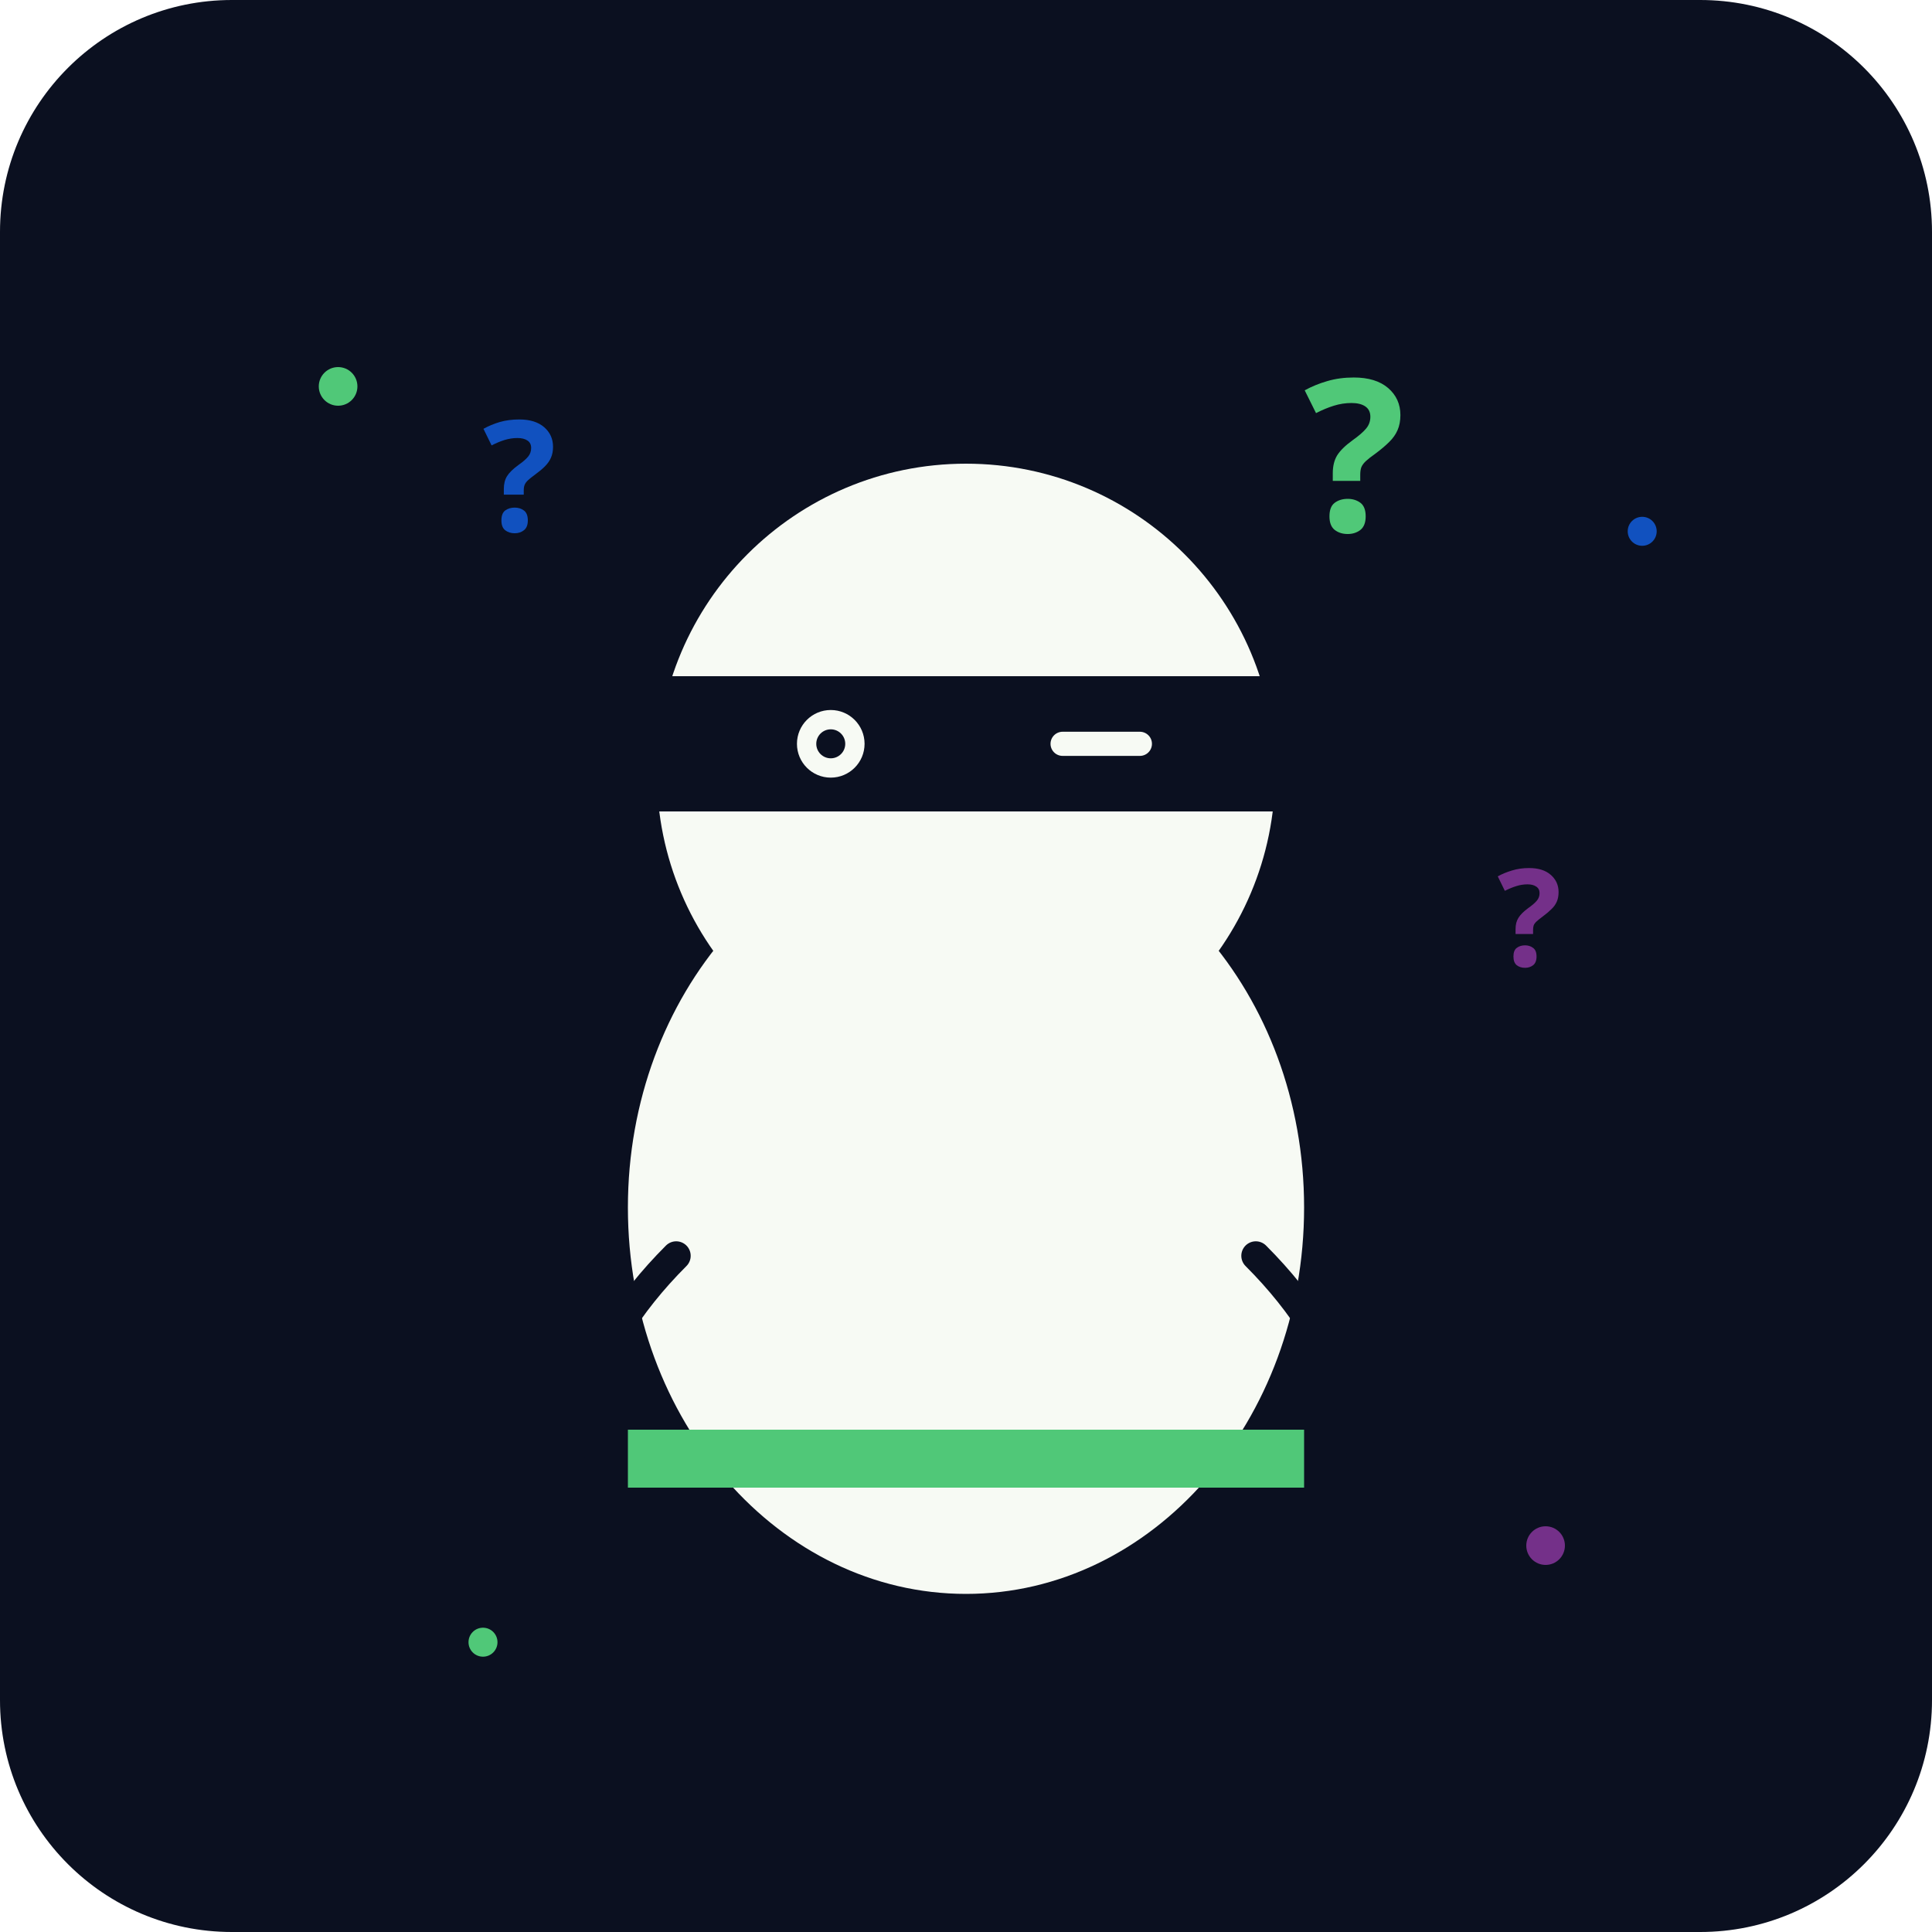
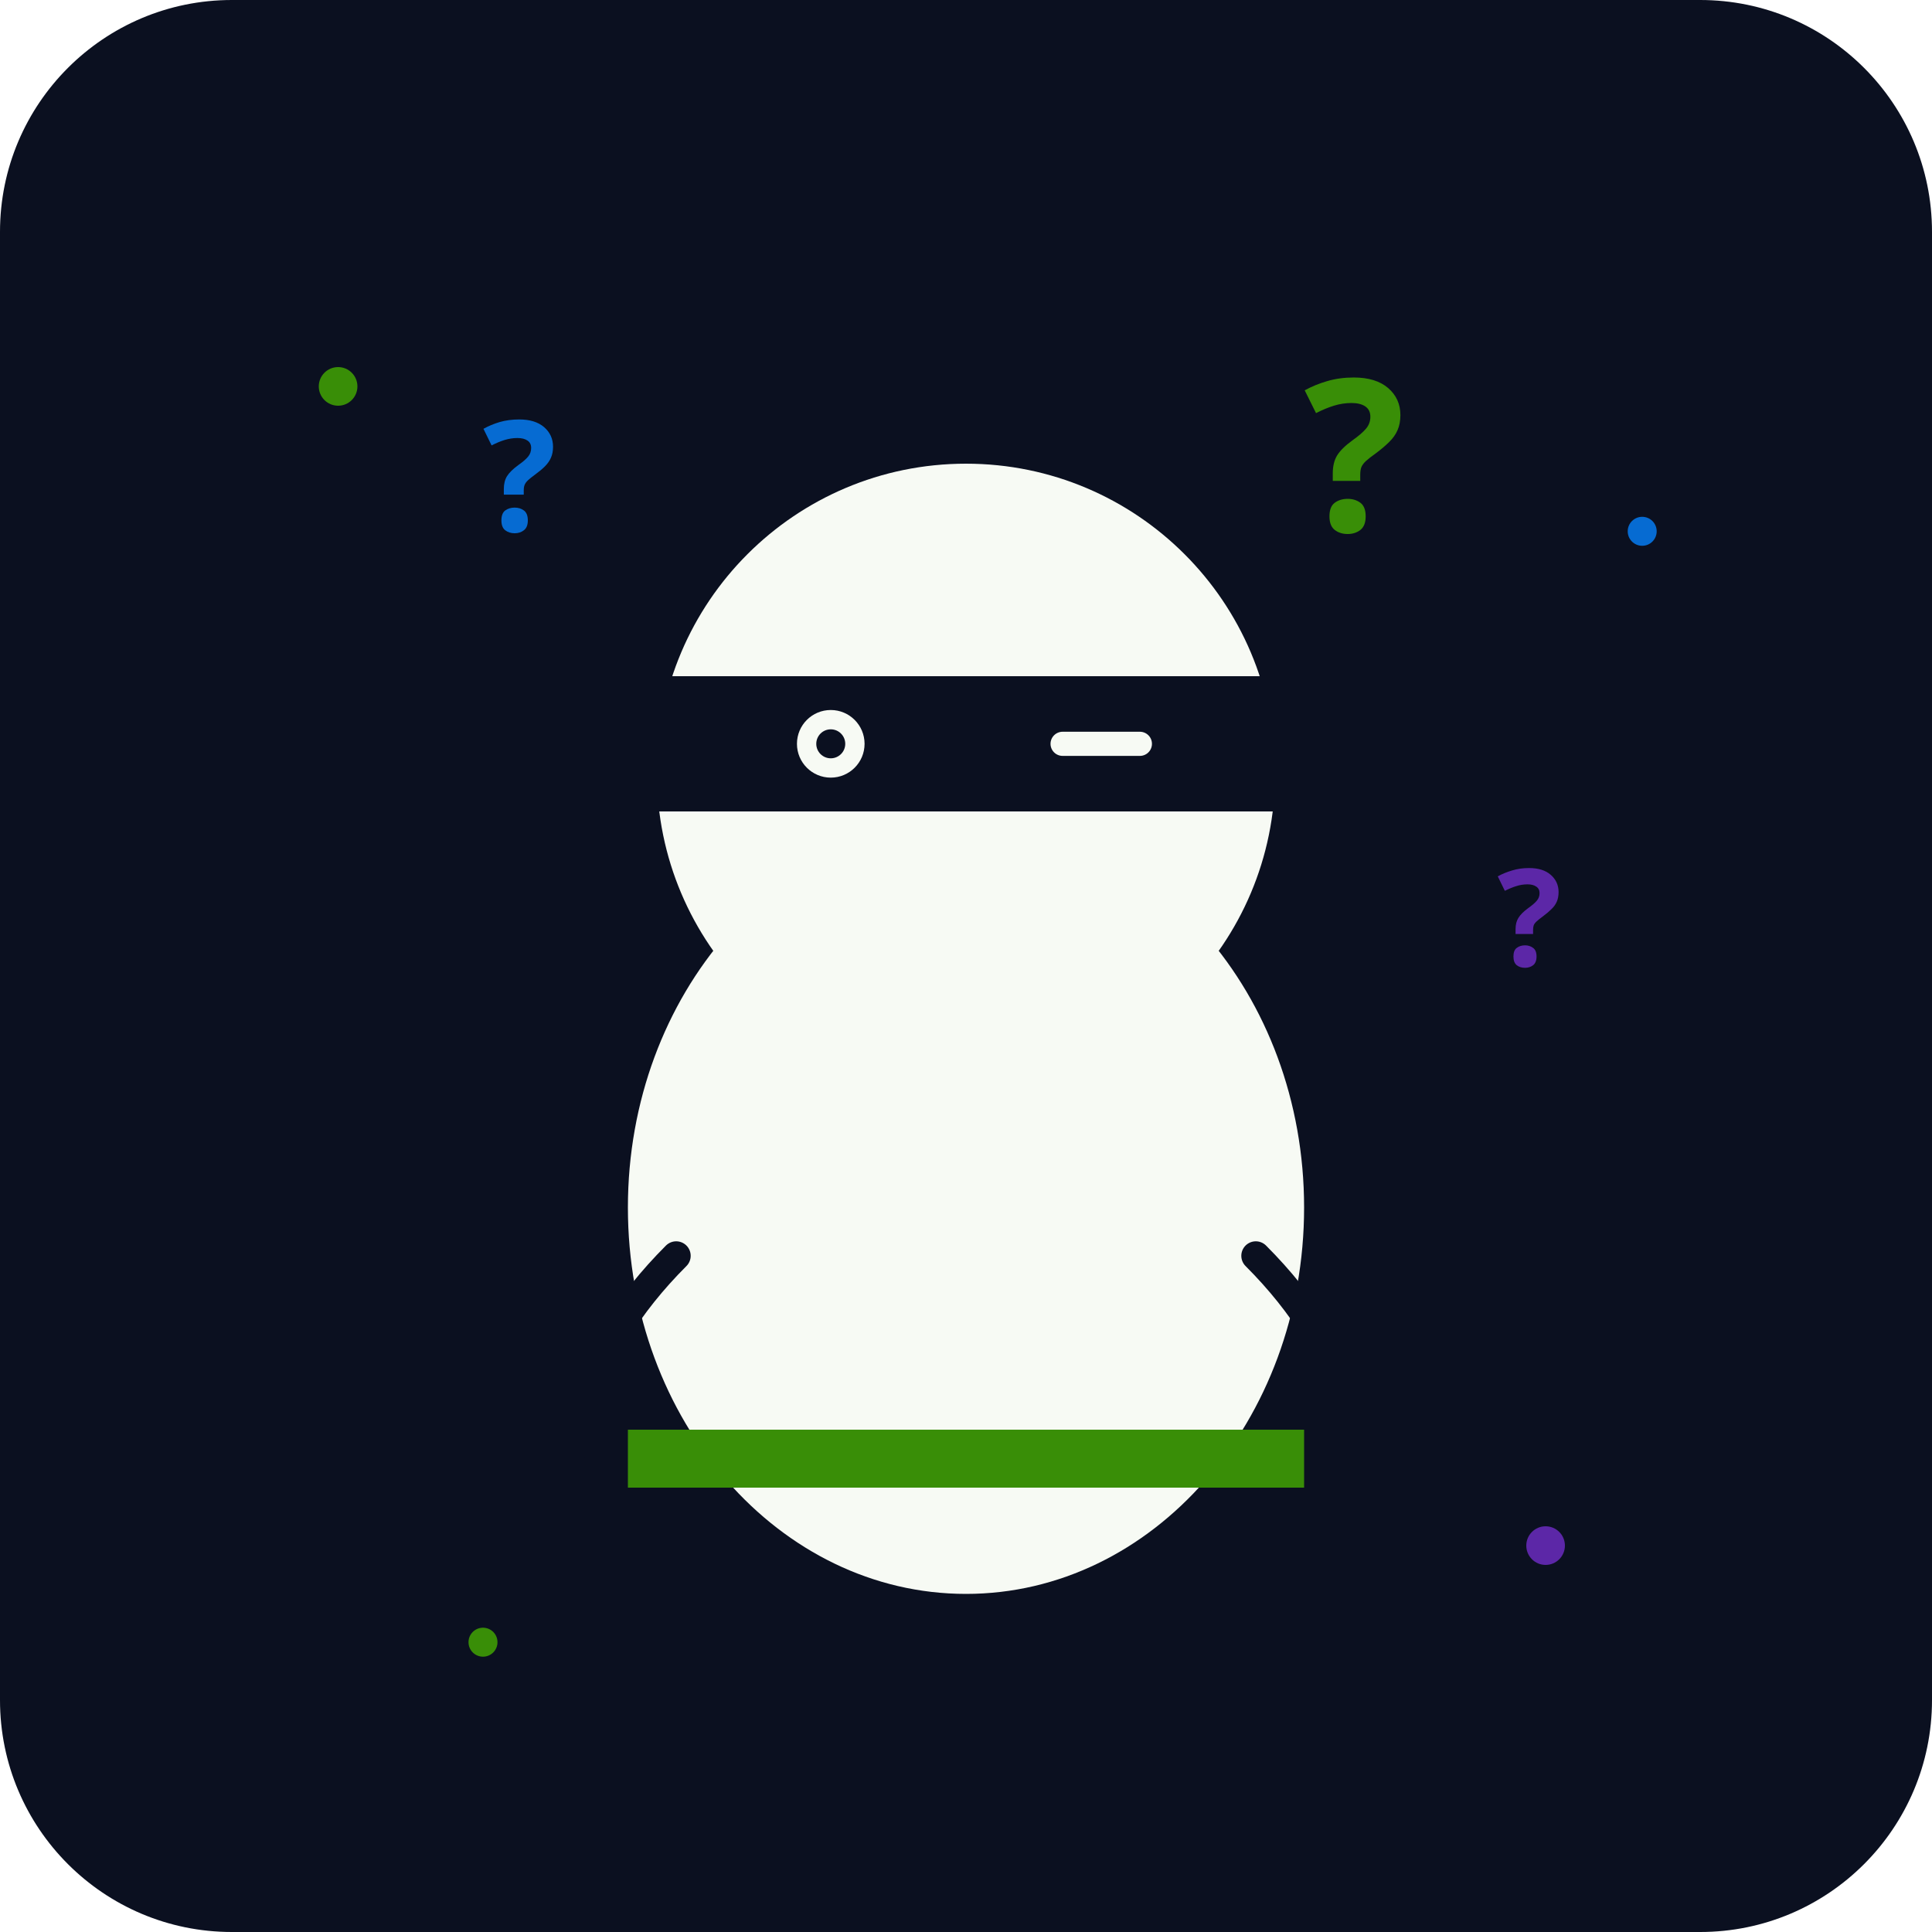
<svg xmlns="http://www.w3.org/2000/svg" viewBox="0 0 200 200" width="200" height="200" role="img" aria-label="Lost ninja illustration">
  <rect width="200" height="200" rx="24" fill="#0B1020" />
-   <circle cx="35" cy="40" r="2" fill="#50c878" />
-   <circle cx="170" cy="55" r="1.5" fill="#1151bf" />
-   <circle cx="160" cy="160" r="2" fill="#743089" />
-   <circle cx="50" cy="170" r="1.5" fill="#50c878" />
+   <circle cx="35" cy="40" r="2" fill="#398E07" />
+   <circle cx="170" cy="55" r="1.5" fill="#066BD2" />
+   <circle cx="160" cy="160" r="2" fill="#5C27A7" />
+   <circle cx="50" cy="170" r="1.5" fill="#398E07" />
  <ellipse cx="100" cy="125" rx="35" ry="40" fill="#F7FAF4" />
  <circle cx="100" cy="80" r="32" fill="#F7FAF4" />
  <rect x="68" y="70" width="64" height="14" fill="#0B1020" />
  <circle cx="86" cy="77" r="3.5" fill="#F7FAF4" />
  <circle cx="86" cy="77" r="1.5" fill="#0B1020" />
  <line x1="110" y1="77" x2="118" y2="77" stroke="#F7FAF4" stroke-width="2.5" stroke-linecap="round" />
  <path d="M 80 65 L 92 62" stroke="#F7FAF4" stroke-width="2" stroke-linecap="round" fill="none" />
-   <text x="135" y="55" font-family="sans-serif" font-size="22" font-weight="bold" fill="#50c878">?</text>
-   <text x="50" y="55" font-family="sans-serif" font-size="16" font-weight="bold" fill="#1151bf">?</text>
-   <text x="155" y="100" font-family="sans-serif" font-size="14" font-weight="bold" fill="#743089">?</text>
+   <text x="135" y="55" font-family="sans-serif" font-size="22" font-weight="bold" fill="#398E07">?</text>
+   <text x="50" y="55" font-family="sans-serif" font-size="16" font-weight="bold" fill="#066BD2">?</text>
+   <text x="155" y="100" font-family="sans-serif" font-size="14" font-weight="bold" fill="#5C27A7">?</text>
  <path d="M 70 130 Q 55 145 60 165" stroke="#0B1020" stroke-width="3" fill="none" stroke-linecap="round" />
  <path d="M 130 130 Q 145 145 140 165" stroke="#0B1020" stroke-width="3" fill="none" stroke-linecap="round" />
-   <rect x="65" y="148" width="70" height="6" fill="#50c878" />
+   <rect x="65" y="148" width="70" height="6" fill="#398E07" />
</svg>
